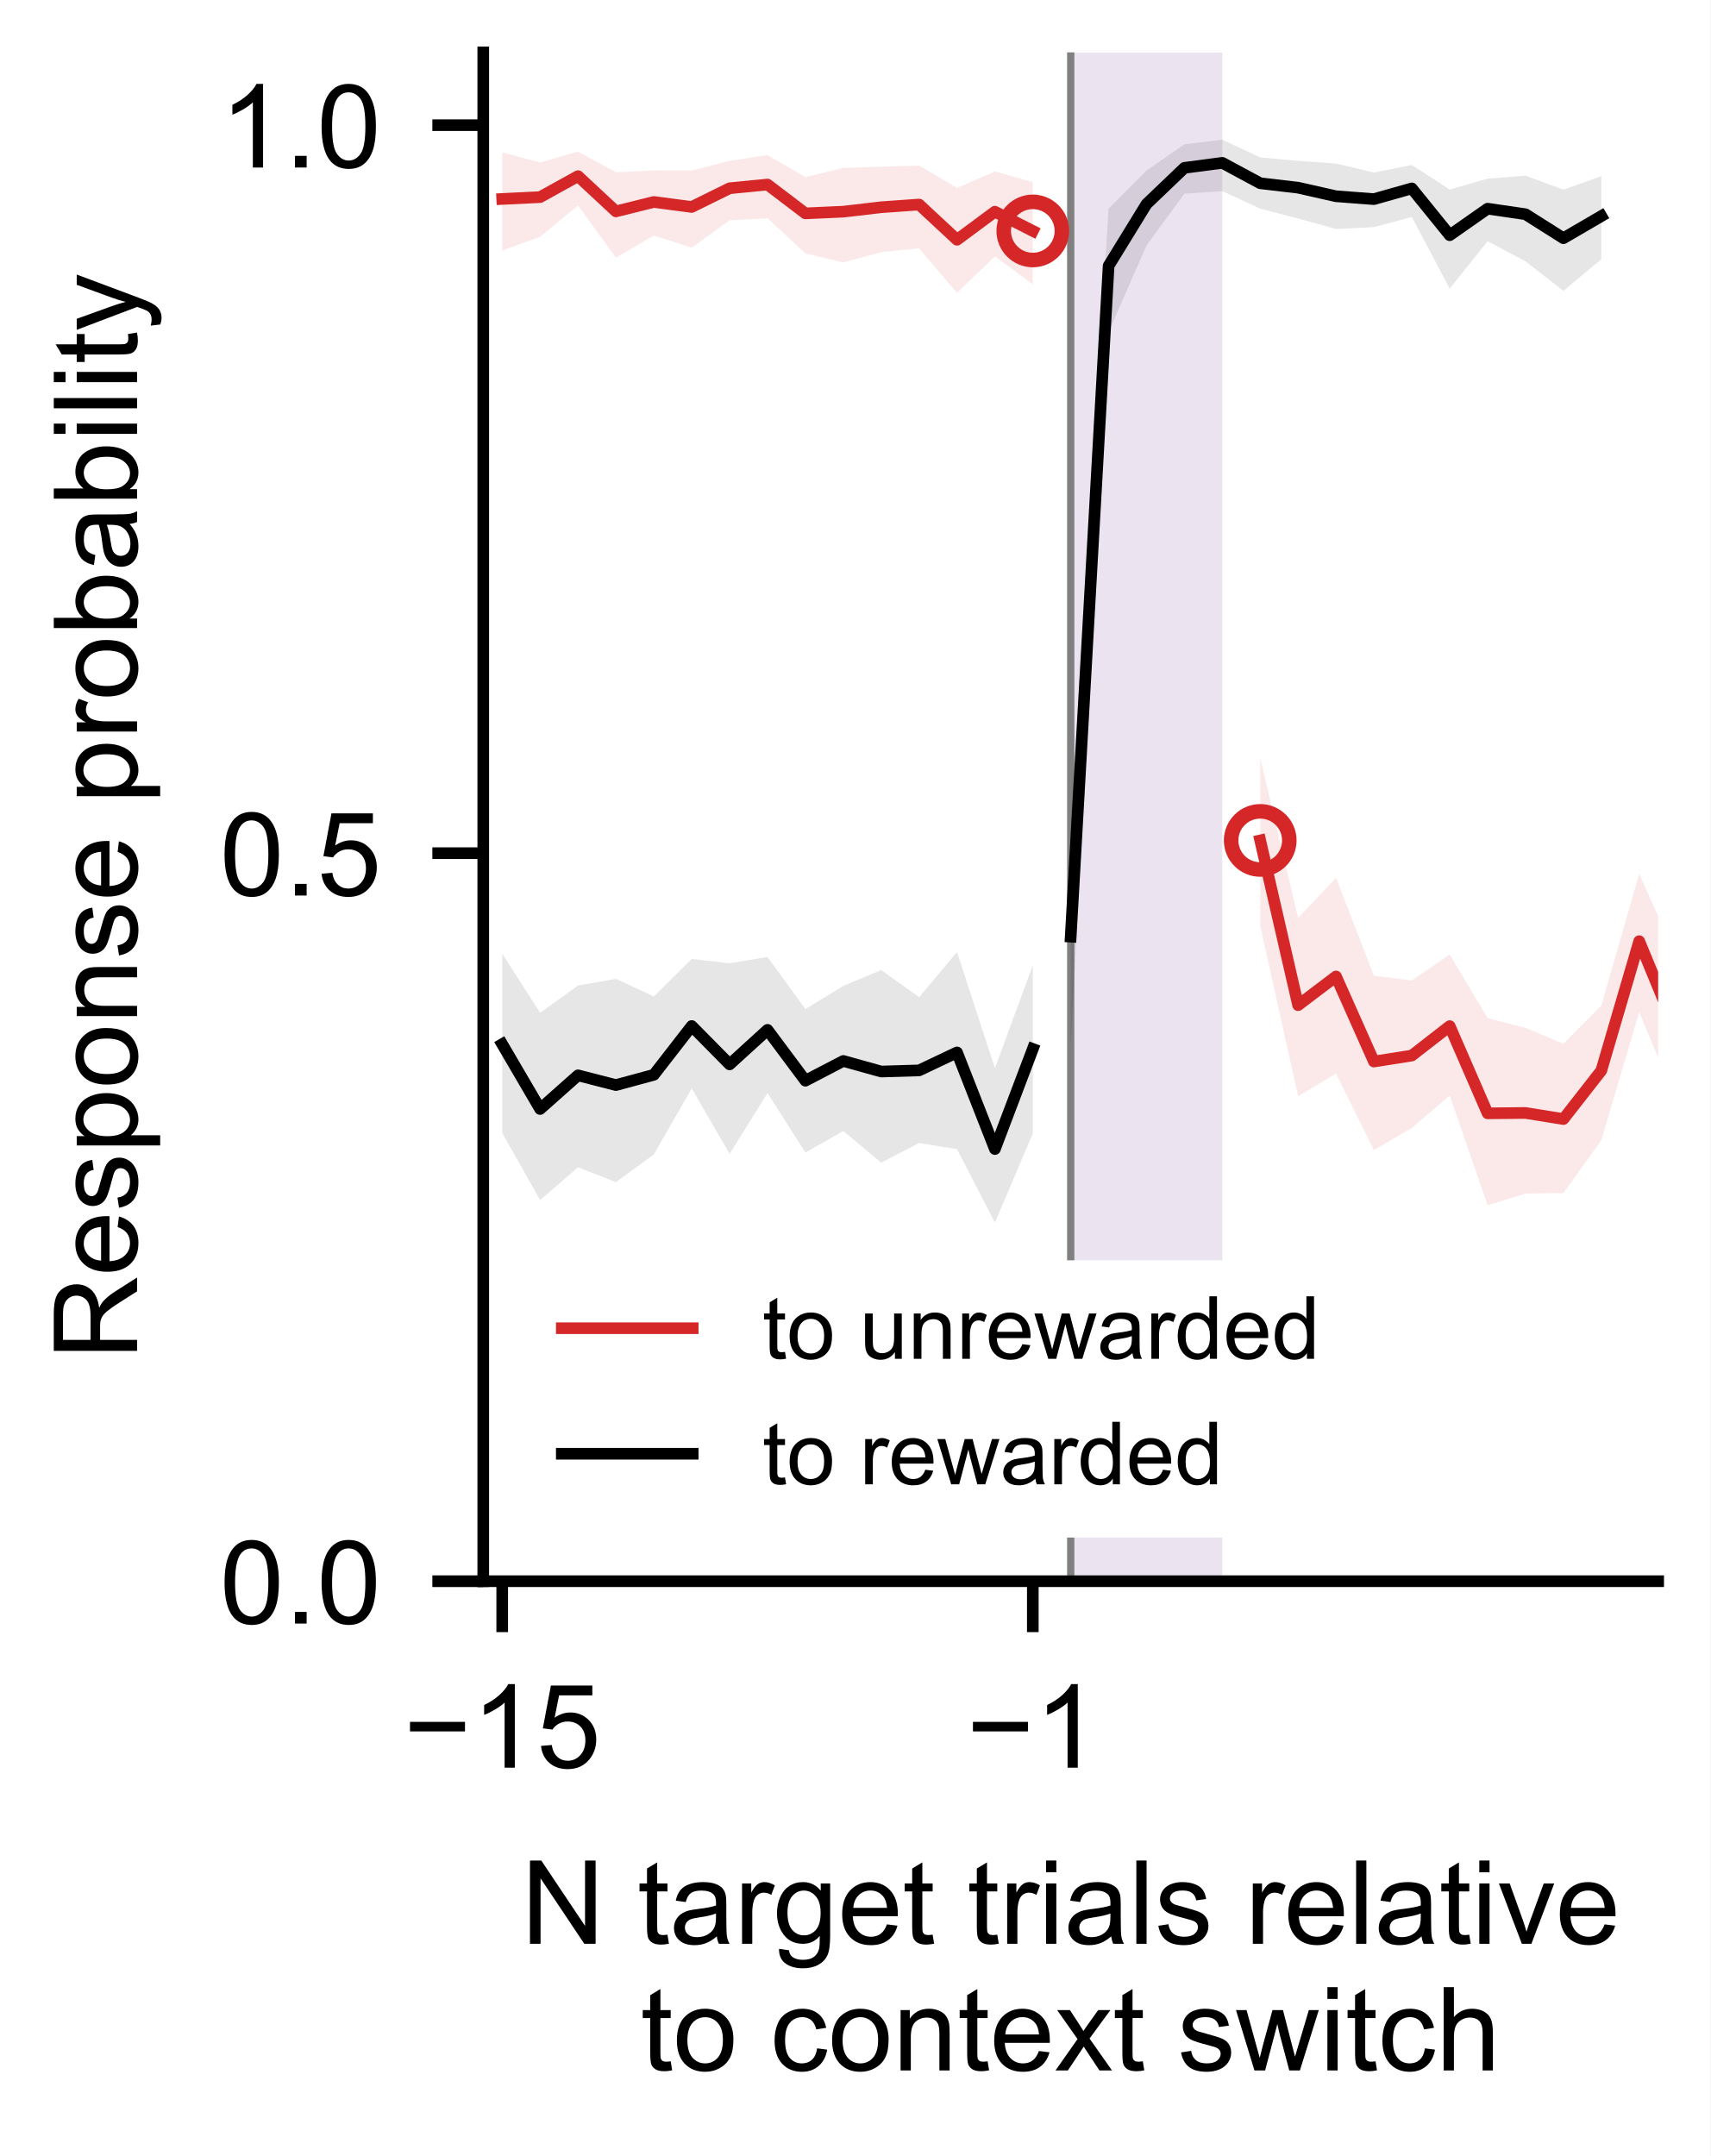
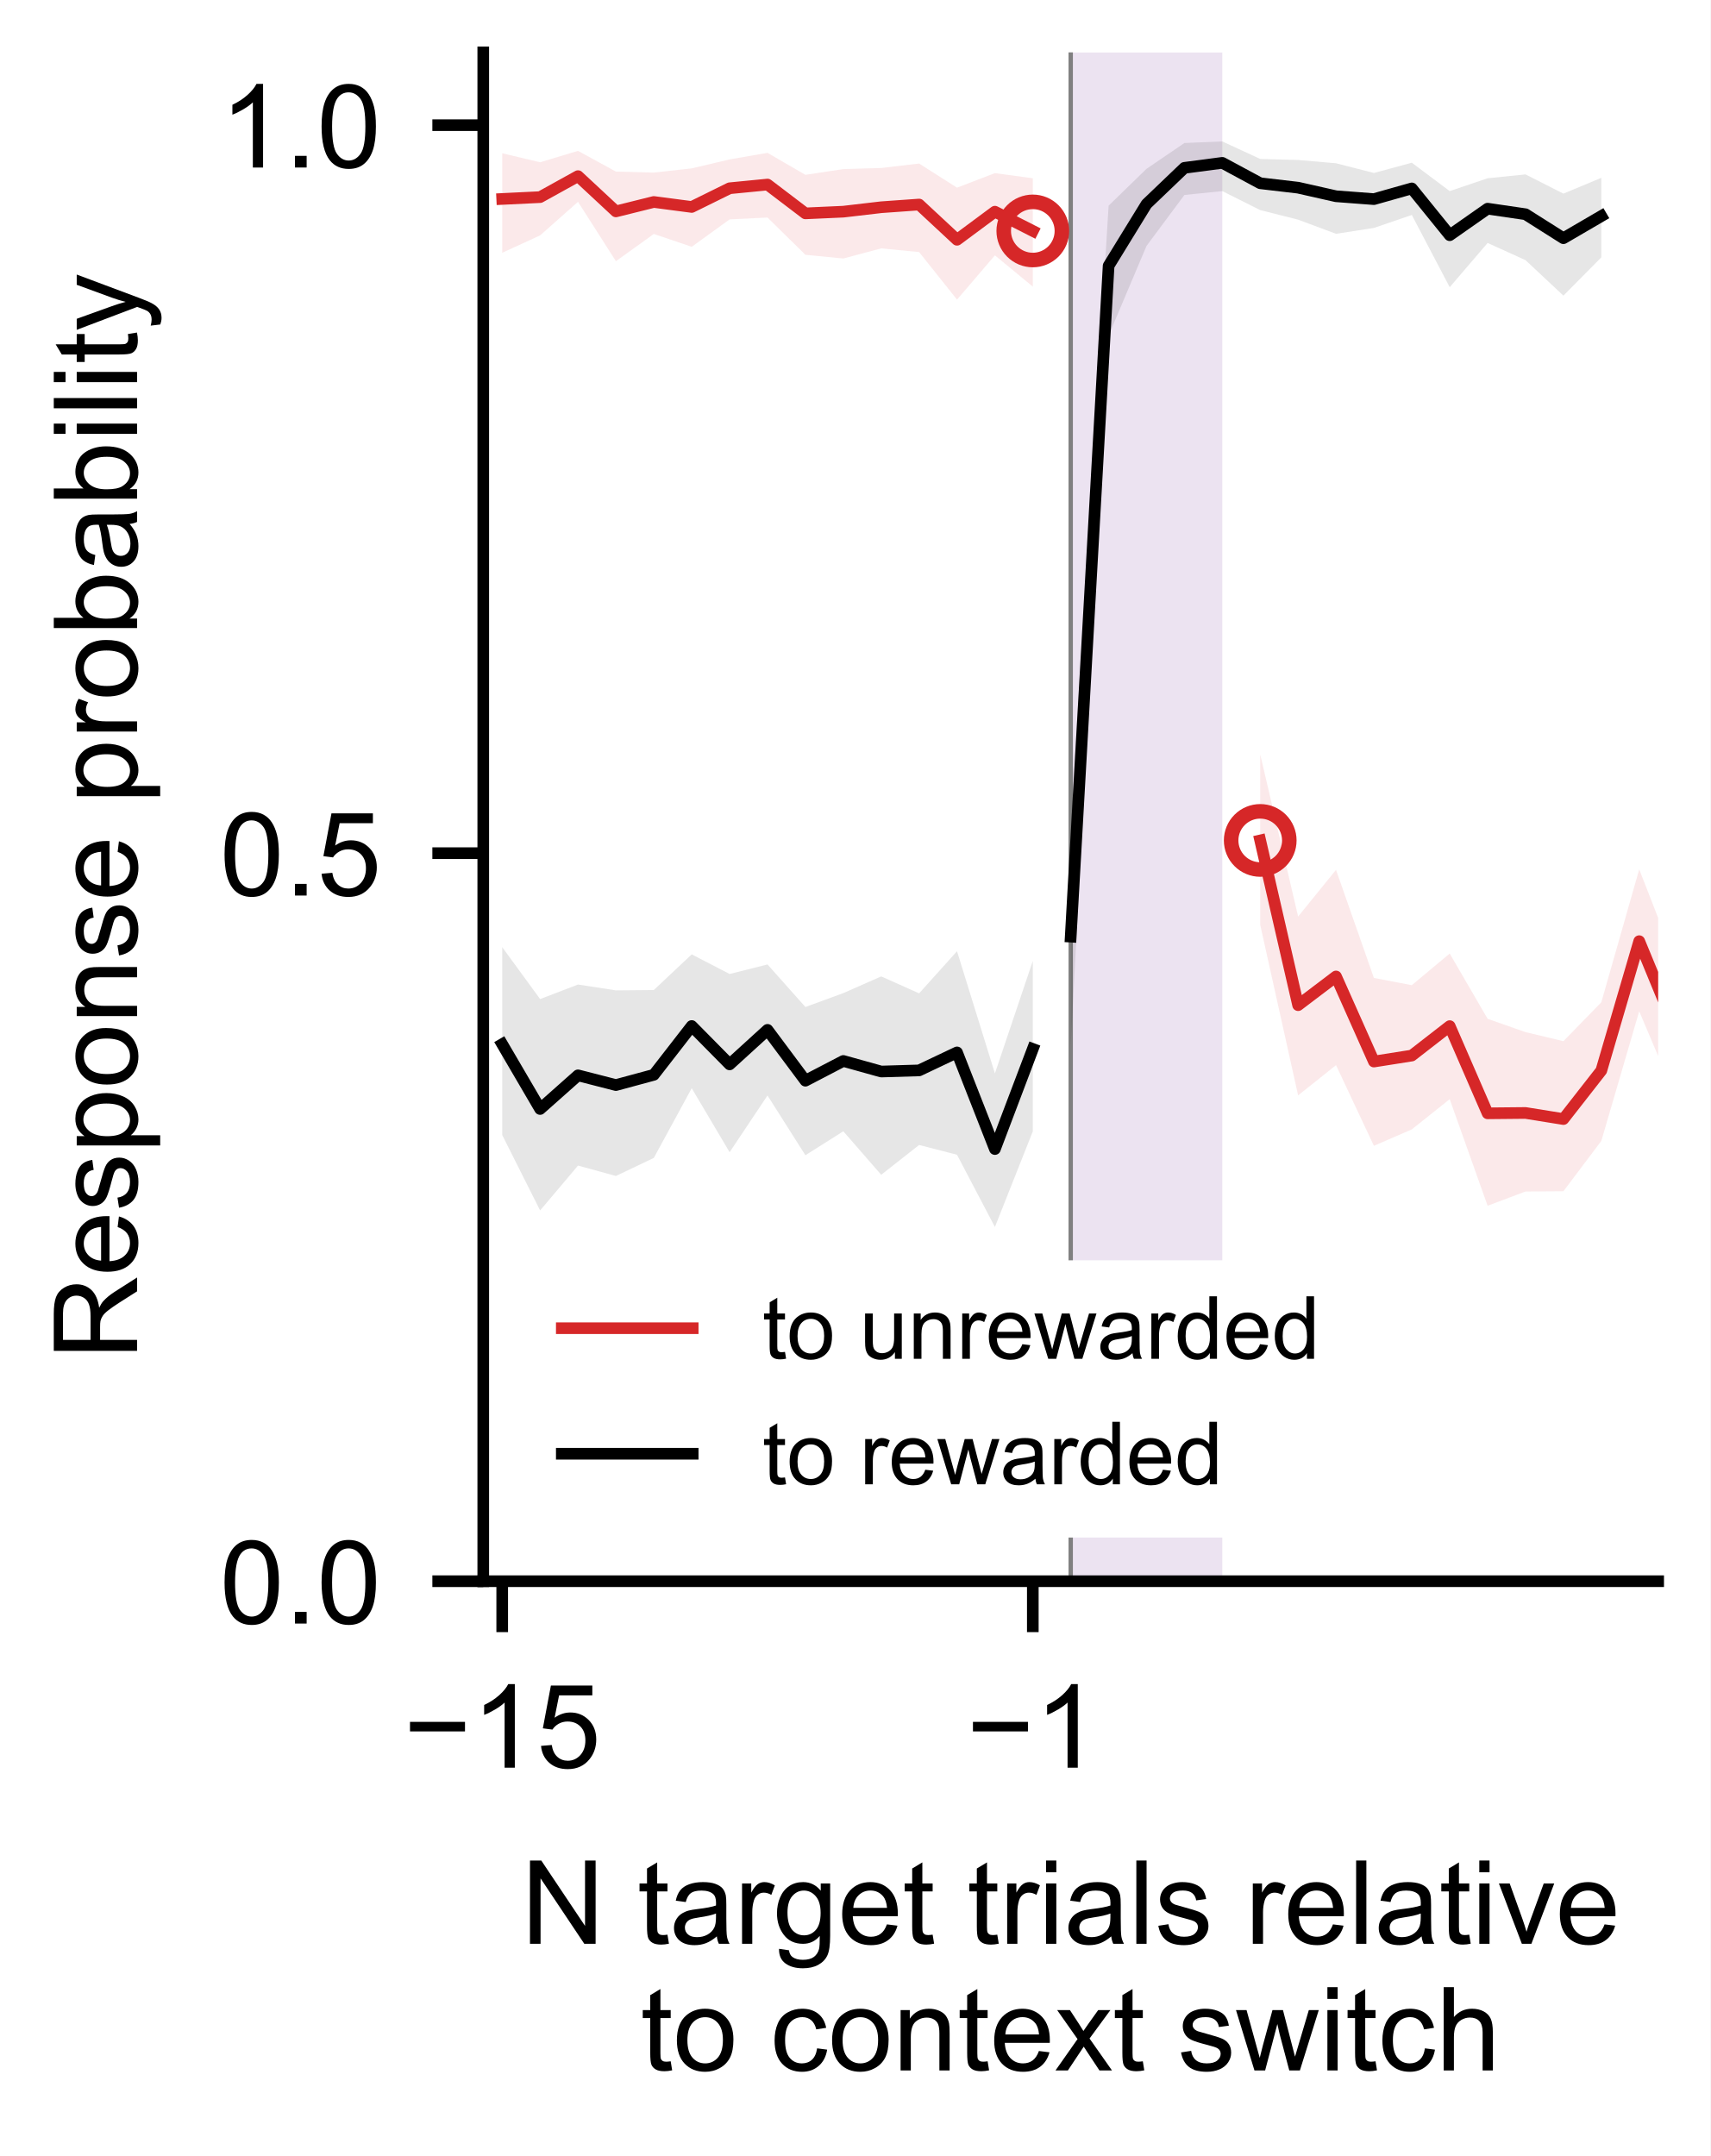
<svg xmlns="http://www.w3.org/2000/svg" xmlns:xlink="http://www.w3.org/1999/xlink" width="117.612pt" height="148.242pt" viewBox="0 0 117.612 148.242" version="1.1">
  <defs>
    <style type="text/css">*{stroke-linejoin: round; stroke-linecap: butt}</style>
  </defs>
  <g id="figure_1">
    <g id="patch_1">
      <path d="M 0 148.242  L 117.612 148.242  L 117.612 0  L 0 0  z " style="fill: #ffffff" />
    </g>
    <g id="axes_1">
      <g id="patch_2">
        <path d="M 33.228 108.72  L 114.012 108.72  L 114.012 3.6  L 33.228 3.6  z " style="fill: #ffffff" />
      </g>
      <g id="patch_3">
-         <path d="M 73.62 108.72  L 84.044 108.72  L 84.044 3.6  L 73.62 3.6  z " clip-path="url(#pcc427c72cb)" style="fill: #d0b9db; opacity: 0.4" />
+         <path d="M 73.62 108.72  L 84.044 108.72  L 84.044 3.6  L 73.62 3.6  z " clip-path="url(#p7c40ad32f9)" style="fill: #d0b9db; opacity: 0.4" />
      </g>
      <g id="matplotlib.axis_1">
        <g id="xtick_1">
          <g id="line2d_1">
            <defs>
-               <path id="m61662f9724" d="M 0 0  L 0 3.5  " style="stroke: #000000; stroke-width: 0.8" />
-             </defs>
-             <g>
-               <use xlink:href="#m61662f9724" x="34.531" y="108.72" style="stroke: #000000; stroke-width: 0.8" />
+               <path id="m225dd9e079" d="M 0 0  L 0 3.5  " style="stroke: #000000; stroke-width: 0.8" />
+             </defs>
+             <g>
+               <use xlink:href="#m225dd9e079" x="34.531" y="108.72" style="stroke: #000000; stroke-width: 0.8" />
            </g>
          </g>
          <g id="text_1">
            <g transform="translate(27.74594 121.5442) scale(0.08 -0.08)">
              <defs>
                <path id="ArialMT-ed" d="M 3381 1997  L 356 1997  L 356 2522  L 3381 2522  L 3381 1997  z " transform="scale(0.015625)" />
                <path id="ArialMT-14" d="M 2384 0  L 1822 0  L 1822 3584  Q 1619 3391 1289 3197  Q 959 3003 697 2906  L 697 3450  Q 1169 3672 1522 3987  Q 1875 4303 2022 4600  L 2384 4600  L 2384 0  z " transform="scale(0.015625)" />
                <path id="ArialMT-18" d="M 266 1200  L 856 1250  Q 922 819 1161 601  Q 1400 384 1738 384  Q 2144 384 2425 690  Q 2706 997 2706 1503  Q 2706 1984 2436 2262  Q 2166 2541 1728 2541  Q 1456 2541 1237 2417  Q 1019 2294 894 2097  L 366 2166  L 809 4519  L 3088 4519  L 3088 3981  L 1259 3981  L 1013 2750  Q 1425 3038 1878 3038  Q 2478 3038 2890 2622  Q 3303 2206 3303 1553  Q 3303 931 2941 478  Q 2500 -78 1738 -78  Q 1113 -78 717 272  Q 322 622 266 1200  z " transform="scale(0.015625)" />
              </defs>
              <use xlink:href="#ArialMT-ed" />
              <use xlink:href="#ArialMT-14" transform="translate(58.40625 0)" />
              <use xlink:href="#ArialMT-18" transform="translate(114.0156 0)" />
            </g>
          </g>
        </g>
        <g id="xtick_2">
          <g id="line2d_2">
            <g>
-               <use xlink:href="#m61662f9724" x="71.014" y="108.72" style="stroke: #000000; stroke-width: 0.8" />
+               <use xlink:href="#m225dd9e079" x="71.014" y="108.72" style="stroke: #000000; stroke-width: 0.8" />
            </g>
          </g>
          <g id="text_2">
            <g transform="translate(66.45341 121.5442) scale(0.08 -0.08)">
              <use xlink:href="#ArialMT-ed" />
              <use xlink:href="#ArialMT-14" transform="translate(58.40625 0)" />
            </g>
          </g>
        </g>
        <g id="text_3">
          <g transform="translate(35.83122 133.6516) scale(0.08 -0.08)">
            <defs>
              <path id="ArialMT-31" d="M 488 0  L 488 4581  L 1109 4581  L 3516 984  L 3516 4581  L 4097 4581  L 4097 0  L 3475 0  L 1069 3600  L 1069 0  L 488 0  z " transform="scale(0.015625)" />
              <path id="ArialMT-3" transform="scale(0.015625)" />
              <path id="ArialMT-57" d="M 1650 503  L 1731 6  Q 1494 -44 1306 -44  Q 1000 -44 831 53  Q 663 150 594 308  Q 525 466 525 972  L 525 2881  L 113 2881  L 113 3319  L 525 3319  L 525 4141  L 1084 4478  L 1084 3319  L 1650 3319  L 1650 2881  L 1084 2881  L 1084 941  Q 1084 700 1114 631  Q 1144 563 1211 522  Q 1278 481 1403 481  Q 1497 481 1650 503  z " transform="scale(0.015625)" />
              <path id="ArialMT-44" d="M 2588 409  Q 2275 144 1986 34  Q 1697 -75 1366 -75  Q 819 -75 525 192  Q 231 459 231 875  Q 231 1119 342 1320  Q 453 1522 633 1644  Q 813 1766 1038 1828  Q 1203 1872 1538 1913  Q 2219 1994 2541 2106  Q 2544 2222 2544 2253  Q 2544 2597 2384 2738  Q 2169 2928 1744 2928  Q 1347 2928 1158 2789  Q 969 2650 878 2297  L 328 2372  Q 403 2725 575 2942  Q 747 3159 1072 3276  Q 1397 3394 1825 3394  Q 2250 3394 2515 3294  Q 2781 3194 2906 3042  Q 3031 2891 3081 2659  Q 3109 2516 3109 2141  L 3109 1391  Q 3109 606 3145 398  Q 3181 191 3288 0  L 2700 0  Q 2613 175 2588 409  z M 2541 1666  Q 2234 1541 1622 1453  Q 1275 1403 1131 1340  Q 988 1278 909 1158  Q 831 1038 831 891  Q 831 666 1001 516  Q 1172 366 1500 366  Q 1825 366 2078 508  Q 2331 650 2450 897  Q 2541 1088 2541 1459  L 2541 1666  z " transform="scale(0.015625)" />
              <path id="ArialMT-55" d="M 416 0  L 416 3319  L 922 3319  L 922 2816  Q 1116 3169 1280 3281  Q 1444 3394 1641 3394  Q 1925 3394 2219 3213  L 2025 2691  Q 1819 2813 1613 2813  Q 1428 2813 1281 2702  Q 1134 2591 1072 2394  Q 978 2094 978 1738  L 978 0  L 416 0  z " transform="scale(0.015625)" />
              <path id="ArialMT-4a" d="M 319 -275  L 866 -356  Q 900 -609 1056 -725  Q 1266 -881 1628 -881  Q 2019 -881 2231 -725  Q 2444 -569 2519 -288  Q 2563 -116 2559 434  Q 2191 0 1641 0  Q 956 0 581 494  Q 206 988 206 1678  Q 206 2153 378 2554  Q 550 2956 876 3175  Q 1203 3394 1644 3394  Q 2231 3394 2613 2919  L 2613 3319  L 3131 3319  L 3131 450  Q 3131 -325 2973 -648  Q 2816 -972 2473 -1159  Q 2131 -1347 1631 -1347  Q 1038 -1347 672 -1080  Q 306 -813 319 -275  z M 784 1719  Q 784 1066 1043 766  Q 1303 466 1694 466  Q 2081 466 2343 764  Q 2606 1063 2606 1700  Q 2606 2309 2336 2618  Q 2066 2928 1684 2928  Q 1309 2928 1046 2623  Q 784 2319 784 1719  z " transform="scale(0.015625)" />
              <path id="ArialMT-48" d="M 2694 1069  L 3275 997  Q 3138 488 2766 206  Q 2394 -75 1816 -75  Q 1088 -75 661 373  Q 234 822 234 1631  Q 234 2469 665 2931  Q 1097 3394 1784 3394  Q 2450 3394 2872 2941  Q 3294 2488 3294 1666  Q 3294 1616 3291 1516  L 816 1516  Q 847 969 1125 678  Q 1403 388 1819 388  Q 2128 388 2347 550  Q 2566 713 2694 1069  z M 847 1978  L 2700 1978  Q 2663 2397 2488 2606  Q 2219 2931 1791 2931  Q 1403 2931 1139 2672  Q 875 2413 847 1978  z " transform="scale(0.015625)" />
              <path id="ArialMT-4c" d="M 425 3934  L 425 4581  L 988 4581  L 988 3934  L 425 3934  z M 425 0  L 425 3319  L 988 3319  L 988 0  L 425 0  z " transform="scale(0.015625)" />
              <path id="ArialMT-4f" d="M 409 0  L 409 4581  L 972 4581  L 972 0  L 409 0  z " transform="scale(0.015625)" />
              <path id="ArialMT-56" d="M 197 991  L 753 1078  Q 800 744 1014 566  Q 1228 388 1613 388  Q 2000 388 2187 545  Q 2375 703 2375 916  Q 2375 1106 2209 1216  Q 2094 1291 1634 1406  Q 1016 1563 777 1677  Q 538 1791 414 1992  Q 291 2194 291 2438  Q 291 2659 392 2848  Q 494 3038 669 3163  Q 800 3259 1026 3326  Q 1253 3394 1513 3394  Q 1903 3394 2198 3281  Q 2494 3169 2634 2976  Q 2775 2784 2828 2463  L 2278 2388  Q 2241 2644 2061 2787  Q 1881 2931 1553 2931  Q 1166 2931 1000 2803  Q 834 2675 834 2503  Q 834 2394 903 2306  Q 972 2216 1119 2156  Q 1203 2125 1616 2013  Q 2213 1853 2448 1751  Q 2684 1650 2818 1456  Q 2953 1263 2953 975  Q 2953 694 2789 445  Q 2625 197 2315 61  Q 2006 -75 1616 -75  Q 969 -75 630 194  Q 291 463 197 991  z " transform="scale(0.015625)" />
              <path id="ArialMT-59" d="M 1344 0  L 81 3319  L 675 3319  L 1388 1331  Q 1503 1009 1600 663  Q 1675 925 1809 1294  L 2547 3319  L 3125 3319  L 1869 0  L 1344 0  z " transform="scale(0.015625)" />
            </defs>
            <use xlink:href="#ArialMT-31" />
            <use xlink:href="#ArialMT-3" transform="translate(72.21875 0)" />
            <use xlink:href="#ArialMT-57" transform="translate(100 0)" />
            <use xlink:href="#ArialMT-44" transform="translate(127.7812 0)" />
            <use xlink:href="#ArialMT-55" transform="translate(183.3906 0)" />
            <use xlink:href="#ArialMT-4a" transform="translate(216.6875 0)" />
            <use xlink:href="#ArialMT-48" transform="translate(272.2969 0)" />
            <use xlink:href="#ArialMT-57" transform="translate(327.9062 0)" />
            <use xlink:href="#ArialMT-3" transform="translate(355.6875 0)" />
            <use xlink:href="#ArialMT-57" transform="translate(383.4688 0)" />
            <use xlink:href="#ArialMT-55" transform="translate(411.25 0)" />
            <use xlink:href="#ArialMT-4c" transform="translate(444.5469 0)" />
            <use xlink:href="#ArialMT-44" transform="translate(466.7656 0)" />
            <use xlink:href="#ArialMT-4f" transform="translate(522.375 0)" />
            <use xlink:href="#ArialMT-56" transform="translate(544.5938 0)" />
            <use xlink:href="#ArialMT-3" transform="translate(594.5938 0)" />
            <use xlink:href="#ArialMT-55" transform="translate(622.375 0)" />
            <use xlink:href="#ArialMT-48" transform="translate(655.6719 0)" />
            <use xlink:href="#ArialMT-4f" transform="translate(711.2812 0)" />
            <use xlink:href="#ArialMT-44" transform="translate(733.5 0)" />
            <use xlink:href="#ArialMT-57" transform="translate(789.1094 0)" />
            <use xlink:href="#ArialMT-4c" transform="translate(816.8906 0)" />
            <use xlink:href="#ArialMT-59" transform="translate(839.1094 0)" />
            <use xlink:href="#ArialMT-48" transform="translate(889.1094 0)" />
          </g>
          <g transform="translate(44.05309 142.3588) scale(0.08 -0.08)">
            <defs>
              <path id="ArialMT-52" d="M 213 1659  Q 213 2581 725 3025  Q 1153 3394 1769 3394  Q 2453 3394 2887 2945  Q 3322 2497 3322 1706  Q 3322 1066 3130 698  Q 2938 331 2570 128  Q 2203 -75 1769 -75  Q 1072 -75 642 372  Q 213 819 213 1659  z M 791 1659  Q 791 1022 1069 705  Q 1347 388 1769 388  Q 2188 388 2466 706  Q 2744 1025 2744 1678  Q 2744 2294 2464 2611  Q 2184 2928 1769 2928  Q 1347 2928 1069 2612  Q 791 2297 791 1659  z " transform="scale(0.015625)" />
              <path id="ArialMT-46" d="M 2588 1216  L 3141 1144  Q 3050 572 2676 248  Q 2303 -75 1759 -75  Q 1078 -75 664 370  Q 250 816 250 1647  Q 250 2184 428 2587  Q 606 2991 970 3192  Q 1334 3394 1763 3394  Q 2303 3394 2647 3120  Q 2991 2847 3088 2344  L 2541 2259  Q 2463 2594 2264 2762  Q 2066 2931 1784 2931  Q 1359 2931 1093 2626  Q 828 2322 828 1663  Q 828 994 1084 691  Q 1341 388 1753 388  Q 2084 388 2306 591  Q 2528 794 2588 1216  z " transform="scale(0.015625)" />
              <path id="ArialMT-51" d="M 422 0  L 422 3319  L 928 3319  L 928 2847  Q 1294 3394 1984 3394  Q 2284 3394 2536 3286  Q 2788 3178 2913 3003  Q 3038 2828 3088 2588  Q 3119 2431 3119 2041  L 3119 0  L 2556 0  L 2556 2019  Q 2556 2363 2490 2533  Q 2425 2703 2258 2804  Q 2091 2906 1866 2906  Q 1506 2906 1245 2678  Q 984 2450 984 1813  L 984 0  L 422 0  z " transform="scale(0.015625)" />
              <path id="ArialMT-5b" d="M 47 0  L 1259 1725  L 138 3319  L 841 3319  L 1350 2541  Q 1494 2319 1581 2169  Q 1719 2375 1834 2534  L 2394 3319  L 3066 3319  L 1919 1756  L 3153 0  L 2463 0  L 1781 1031  L 1600 1309  L 728 0  L 47 0  z " transform="scale(0.015625)" />
              <path id="ArialMT-5a" d="M 1034 0  L 19 3319  L 600 3319  L 1128 1403  L 1325 691  Q 1338 744 1497 1375  L 2025 3319  L 2603 3319  L 3100 1394  L 3266 759  L 3456 1400  L 4025 3319  L 4572 3319  L 3534 0  L 2950 0  L 2422 1988  L 2294 2553  L 1622 0  L 1034 0  z " transform="scale(0.015625)" />
              <path id="ArialMT-4b" d="M 422 0  L 422 4581  L 984 4581  L 984 2938  Q 1378 3394 1978 3394  Q 2347 3394 2619 3248  Q 2891 3103 3008 2847  Q 3125 2591 3125 2103  L 3125 0  L 2563 0  L 2563 2103  Q 2563 2525 2380 2717  Q 2197 2909 1863 2909  Q 1613 2909 1392 2779  Q 1172 2650 1078 2428  Q 984 2206 984 1816  L 984 0  L 422 0  z " transform="scale(0.015625)" />
            </defs>
            <use xlink:href="#ArialMT-57" />
            <use xlink:href="#ArialMT-52" transform="translate(27.78125 0)" />
            <use xlink:href="#ArialMT-3" transform="translate(83.39062 0)" />
            <use xlink:href="#ArialMT-46" transform="translate(111.1719 0)" />
            <use xlink:href="#ArialMT-52" transform="translate(161.1719 0)" />
            <use xlink:href="#ArialMT-51" transform="translate(216.7812 0)" />
            <use xlink:href="#ArialMT-57" transform="translate(272.3906 0)" />
            <use xlink:href="#ArialMT-48" transform="translate(300.1719 0)" />
            <use xlink:href="#ArialMT-5b" transform="translate(355.7812 0)" />
            <use xlink:href="#ArialMT-57" transform="translate(405.7812 0)" />
            <use xlink:href="#ArialMT-3" transform="translate(433.5625 0)" />
            <use xlink:href="#ArialMT-56" transform="translate(461.3438 0)" />
            <use xlink:href="#ArialMT-5a" transform="translate(511.3438 0)" />
            <use xlink:href="#ArialMT-4c" transform="translate(583.5625 0)" />
            <use xlink:href="#ArialMT-57" transform="translate(605.7812 0)" />
            <use xlink:href="#ArialMT-46" transform="translate(633.5625 0)" />
            <use xlink:href="#ArialMT-4b" transform="translate(683.5625 0)" />
          </g>
        </g>
      </g>
      <g id="matplotlib.axis_2">
        <g id="ytick_1">
          <g id="line2d_3">
            <defs>
-               <path id="mbf1b1d94f0" d="M 0 0  L -3.5 0  " style="stroke: #000000; stroke-width: 0.8" />
-             </defs>
-             <g>
-               <use xlink:href="#mbf1b1d94f0" x="33.228" y="108.72" style="stroke: #000000; stroke-width: 0.8" />
+               <path id="m74dbe455a0" d="M 0 0  L -3.5 0  " style="stroke: #000000; stroke-width: 0.8" />
+             </defs>
+             <g>
+               <use xlink:href="#m74dbe455a0" x="33.228" y="108.72" style="stroke: #000000; stroke-width: 0.8" />
            </g>
          </g>
          <g id="text_4">
            <g transform="translate(15.10797 111.6321) scale(0.08 -0.08)">
              <defs>
                <path id="ArialMT-13" d="M 266 2259  Q 266 3072 433 3567  Q 600 4063 929 4331  Q 1259 4600 1759 4600  Q 2128 4600 2406 4451  Q 2684 4303 2865 4023  Q 3047 3744 3150 3342  Q 3253 2941 3253 2259  Q 3253 1453 3087 958  Q 2922 463 2592 192  Q 2263 -78 1759 -78  Q 1097 -78 719 397  Q 266 969 266 2259  z M 844 2259  Q 844 1131 1108 757  Q 1372 384 1759 384  Q 2147 384 2411 759  Q 2675 1134 2675 2259  Q 2675 3391 2411 3762  Q 2147 4134 1753 4134  Q 1366 4134 1134 3806  Q 844 3388 844 2259  z " transform="scale(0.015625)" />
                <path id="ArialMT-11" d="M 581 0  L 581 641  L 1222 641  L 1222 0  L 581 0  z " transform="scale(0.015625)" />
              </defs>
              <use xlink:href="#ArialMT-13" />
              <use xlink:href="#ArialMT-11" transform="translate(55.60938 0)" />
              <use xlink:href="#ArialMT-13" transform="translate(83.39062 0)" />
            </g>
          </g>
        </g>
        <g id="ytick_2">
          <g id="line2d_4">
            <g>
-               <use xlink:href="#mbf1b1d94f0" x="33.228" y="58.663" style="stroke: #000000; stroke-width: 0.8" />
+               <use xlink:href="#m74dbe455a0" x="33.228" y="58.663" style="stroke: #000000; stroke-width: 0.8" />
            </g>
          </g>
          <g id="text_5">
            <g transform="translate(15.10797 61.57497) scale(0.08 -0.08)">
              <use xlink:href="#ArialMT-13" />
              <use xlink:href="#ArialMT-11" transform="translate(55.60938 0)" />
              <use xlink:href="#ArialMT-18" transform="translate(83.39062 0)" />
            </g>
          </g>
        </g>
        <g id="ytick_3">
          <g id="line2d_5">
            <g>
-               <use xlink:href="#mbf1b1d94f0" x="33.228" y="8.606" style="stroke: #000000; stroke-width: 0.8" />
+               <use xlink:href="#m74dbe455a0" x="33.228" y="8.606" style="stroke: #000000; stroke-width: 0.8" />
            </g>
          </g>
          <g id="text_6">
            <g transform="translate(15.10797 11.51782) scale(0.08 -0.08)">
              <use xlink:href="#ArialMT-14" />
              <use xlink:href="#ArialMT-11" transform="translate(55.60938 0)" />
              <use xlink:href="#ArialMT-13" transform="translate(83.39062 0)" />
            </g>
          </g>
        </g>
        <g id="text_7">
          <g transform="translate(9.424219 93.51313) rotate(-90) scale(0.08 -0.08)">
            <defs>
              <path id="ArialMT-35" d="M 503 0  L 503 4581  L 2534 4581  Q 3147 4581 3465 4457  Q 3784 4334 3975 4021  Q 4166 3709 4166 3331  Q 4166 2844 3850 2509  Q 3534 2175 2875 2084  Q 3116 1969 3241 1856  Q 3506 1613 3744 1247  L 4541 0  L 3778 0  L 3172 953  Q 2906 1366 2734 1584  Q 2563 1803 2427 1890  Q 2291 1978 2150 2013  Q 2047 2034 1813 2034  L 1109 2034  L 1109 0  L 503 0  z M 1109 2559  L 2413 2559  Q 2828 2559 3062 2645  Q 3297 2731 3419 2920  Q 3541 3109 3541 3331  Q 3541 3656 3305 3865  Q 3069 4075 2559 4075  L 1109 4075  L 1109 2559  z " transform="scale(0.015625)" />
              <path id="ArialMT-53" d="M 422 -1272  L 422 3319  L 934 3319  L 934 2888  Q 1116 3141 1344 3267  Q 1572 3394 1897 3394  Q 2322 3394 2647 3175  Q 2972 2956 3137 2557  Q 3303 2159 3303 1684  Q 3303 1175 3120 767  Q 2938 359 2589 142  Q 2241 -75 1856 -75  Q 1575 -75 1351 44  Q 1128 163 984 344  L 984 -1272  L 422 -1272  z M 931 1641  Q 931 1000 1190 694  Q 1450 388 1819 388  Q 2194 388 2461 705  Q 2728 1022 2728 1688  Q 2728 2322 2467 2637  Q 2206 2953 1844 2953  Q 1484 2953 1207 2617  Q 931 2281 931 1641  z " transform="scale(0.015625)" />
              <path id="ArialMT-45" d="M 941 0  L 419 0  L 419 4581  L 981 4581  L 981 2947  Q 1338 3394 1891 3394  Q 2197 3394 2470 3270  Q 2744 3147 2920 2923  Q 3097 2700 3197 2384  Q 3297 2069 3297 1709  Q 3297 856 2875 390  Q 2453 -75 1863 -75  Q 1275 -75 941 416  L 941 0  z M 934 1684  Q 934 1088 1097 822  Q 1363 388 1816 388  Q 2184 388 2453 708  Q 2722 1028 2722 1663  Q 2722 2313 2464 2622  Q 2206 2931 1841 2931  Q 1472 2931 1203 2611  Q 934 2291 934 1684  z " transform="scale(0.015625)" />
              <path id="ArialMT-5c" d="M 397 -1278  L 334 -750  Q 519 -800 656 -800  Q 844 -800 956 -737  Q 1069 -675 1141 -563  Q 1194 -478 1313 -144  Q 1328 -97 1363 -6  L 103 3319  L 709 3319  L 1400 1397  Q 1534 1031 1641 628  Q 1738 1016 1872 1384  L 2581 3319  L 3144 3319  L 1881 -56  Q 1678 -603 1566 -809  Q 1416 -1088 1222 -1217  Q 1028 -1347 759 -1347  Q 597 -1347 397 -1278  z " transform="scale(0.015625)" />
            </defs>
            <use xlink:href="#ArialMT-35" />
            <use xlink:href="#ArialMT-48" transform="translate(72.21875 0)" />
            <use xlink:href="#ArialMT-56" transform="translate(127.8281 0)" />
            <use xlink:href="#ArialMT-53" transform="translate(177.8281 0)" />
            <use xlink:href="#ArialMT-52" transform="translate(233.4375 0)" />
            <use xlink:href="#ArialMT-51" transform="translate(289.0469 0)" />
            <use xlink:href="#ArialMT-56" transform="translate(344.6562 0)" />
            <use xlink:href="#ArialMT-48" transform="translate(394.6562 0)" />
            <use xlink:href="#ArialMT-3" transform="translate(450.2656 0)" />
            <use xlink:href="#ArialMT-53" transform="translate(478.0469 0)" />
            <use xlink:href="#ArialMT-55" transform="translate(533.6562 0)" />
            <use xlink:href="#ArialMT-52" transform="translate(566.9531 0)" />
            <use xlink:href="#ArialMT-45" transform="translate(622.5625 0)" />
            <use xlink:href="#ArialMT-44" transform="translate(678.1719 0)" />
            <use xlink:href="#ArialMT-45" transform="translate(733.7812 0)" />
            <use xlink:href="#ArialMT-4c" transform="translate(789.3906 0)" />
            <use xlink:href="#ArialMT-4f" transform="translate(811.6094 0)" />
            <use xlink:href="#ArialMT-4c" transform="translate(833.8281 0)" />
            <use xlink:href="#ArialMT-57" transform="translate(856.0469 0)" />
            <use xlink:href="#ArialMT-5c" transform="translate(883.8281 0)" />
          </g>
        </g>
      </g>
      <g id="line2d_6">
-         <path d="M 73.62 108.72  L 73.62 3.6  " clip-path="url(#pcc427c72cb)" style="fill: none; stroke: #808080; stroke-width: 0.5; stroke-linecap: square" />
+         <path d="M 73.62 108.72  L 73.62 3.6  " clip-path="url(#p7c40ad32f9)" style="fill: none; stroke: #808080; stroke-width: 0.3; stroke-linecap: square" />
      </g>
      <g id="patch_4">
        <path d="M 33.228 108.72  L 33.228 3.6  " style="fill: none; stroke: #000000; stroke-width: 0.8; stroke-linejoin: miter; stroke-linecap: square" />
      </g>
      <g id="patch_5">
        <path d="M 33.228 108.72  L 114.012 108.72  " style="fill: none; stroke: #000000; stroke-width: 0.8; stroke-linejoin: miter; stroke-linecap: square" />
      </g>
      <g id="legend_1">
        <g id="patch_6">
          <path d="M 37.428 105.72  L 91.983 105.72  Q 93.183 105.72 93.183 104.52  L 93.183 87.858  Q 93.183 86.658 91.983 86.658  L 37.428 86.658  Q 36.228 86.658 36.228 87.858  L 36.228 104.52  Q 36.228 105.72 37.428 105.72  z " style="fill: #ffffff" />
        </g>
        <g id="line2d_7">
          <path d="M 38.628 91.326  L 43.128 91.326  L 47.628 91.326  " style="fill: none; stroke: #d62728; stroke-width: 0.8; stroke-linecap: square" />
        </g>
        <g id="text_8">
          <g transform="translate(52.42797 93.42645) scale(0.06 -0.06)">
            <defs>
              <path id="ArialMT-58" d="M 2597 0  L 2597 488  Q 2209 -75 1544 -75  Q 1250 -75 995 37  Q 741 150 617 320  Q 494 491 444 738  Q 409 903 409 1263  L 409 3319  L 972 3319  L 972 1478  Q 972 1038 1006 884  Q 1059 663 1231 536  Q 1403 409 1656 409  Q 1909 409 2131 539  Q 2353 669 2445 892  Q 2538 1116 2538 1541  L 2538 3319  L 3100 3319  L 3100 0  L 2597 0  z " transform="scale(0.015625)" />
              <path id="ArialMT-47" d="M 2575 0  L 2575 419  Q 2259 -75 1647 -75  Q 1250 -75 917 144  Q 584 363 401 755  Q 219 1147 219 1656  Q 219 2153 384 2558  Q 550 2963 881 3178  Q 1213 3394 1622 3394  Q 1922 3394 2156 3267  Q 2391 3141 2538 2938  L 2538 4581  L 3097 4581  L 3097 0  L 2575 0  z M 797 1656  Q 797 1019 1065 703  Q 1334 388 1700 388  Q 2069 388 2326 689  Q 2584 991 2584 1609  Q 2584 2291 2321 2609  Q 2059 2928 1675 2928  Q 1300 2928 1048 2622  Q 797 2316 797 1656  z " transform="scale(0.015625)" />
            </defs>
            <use xlink:href="#ArialMT-57" />
            <use xlink:href="#ArialMT-52" transform="translate(27.78125 0)" />
            <use xlink:href="#ArialMT-3" transform="translate(83.39062 0)" />
            <use xlink:href="#ArialMT-58" transform="translate(111.1719 0)" />
            <use xlink:href="#ArialMT-51" transform="translate(166.7812 0)" />
            <use xlink:href="#ArialMT-55" transform="translate(222.3906 0)" />
            <use xlink:href="#ArialMT-48" transform="translate(255.6875 0)" />
            <use xlink:href="#ArialMT-5a" transform="translate(311.2969 0)" />
            <use xlink:href="#ArialMT-44" transform="translate(383.5156 0)" />
            <use xlink:href="#ArialMT-55" transform="translate(439.125 0)" />
            <use xlink:href="#ArialMT-47" transform="translate(472.4219 0)" />
            <use xlink:href="#ArialMT-48" transform="translate(528.0312 0)" />
            <use xlink:href="#ArialMT-47" transform="translate(583.6406 0)" />
          </g>
        </g>
        <g id="line2d_8">
          <path d="M 38.628 99.957  L 43.128 99.957  L 47.628 99.957  " style="fill: none; stroke: #000000; stroke-width: 0.8; stroke-linecap: square" />
        </g>
        <g id="text_9">
          <g transform="translate(52.42797 102.0573) scale(0.06 -0.06)">
            <use xlink:href="#ArialMT-57" />
            <use xlink:href="#ArialMT-52" transform="translate(27.78125 0)" />
            <use xlink:href="#ArialMT-3" transform="translate(83.39062 0)" />
            <use xlink:href="#ArialMT-55" transform="translate(111.1719 0)" />
            <use xlink:href="#ArialMT-48" transform="translate(144.4688 0)" />
            <use xlink:href="#ArialMT-5a" transform="translate(200.0781 0)" />
            <use xlink:href="#ArialMT-44" transform="translate(272.2969 0)" />
            <use xlink:href="#ArialMT-55" transform="translate(327.9062 0)" />
            <use xlink:href="#ArialMT-47" transform="translate(361.2031 0)" />
            <use xlink:href="#ArialMT-48" transform="translate(416.8125 0)" />
            <use xlink:href="#ArialMT-47" transform="translate(472.4219 0)" />
          </g>
        </g>
      </g>
      <g id="FillBetweenPolyCollection_1">
-         <path d="M 34.531 17.223  L 34.531 10.47  L 37.137 11.177  L 39.743 10.421  L 42.349 11.845  L 44.955 11.717  L 47.561 11.727  L 50.167 11.059  L 52.772 10.666  L 55.378 12.178  L 57.984 11.548  L 60.59 11.461  L 63.196 11.383  L 65.802 12.922  L 68.408 11.786  L 71.014 12.522  L 71.014 19.559  L 71.014 19.559  L 68.408 17.622  L 65.802 20.139  L 63.196 17.077  L 60.59 17.333  L 57.984 18.049  L 55.378 17.42  L 52.772 15.005  L 50.167 15.143  L 47.561 17.029  L 44.955 16.194  L 42.349 17.715  L 39.743 14.122  L 37.137 16.282  L 34.531 17.223  z " clip-path="url(#pcc427c72cb)" style="fill: #d62728; fill-opacity: 0.1" />
+         <path d="M 34.531 17.381  L 34.531 10.539  L 37.137 11.158  L 39.743 10.372  L 42.349 11.798  L 44.955 11.867  L 47.561 11.578  L 50.167 10.961  L 52.772 10.509  L 55.378 12.021  L 57.984 11.627  L 60.59 11.55  L 63.196 11.245  L 65.802 12.904  L 68.408 11.904  L 71.014 12.257  L 71.014 19.707  L 71.014 19.707  L 68.408 17.557  L 65.802 20.601  L 63.196 17.332  L 60.59 17.078  L 57.984 17.774  L 55.378 17.519  L 52.772 14.957  L 50.167 15.084  L 47.561 16.97  L 44.955 16.086  L 42.349 17.96  L 39.743 13.877  L 37.137 16.185  L 34.531 17.381  z " clip-path="url(#p7c40ad32f9)" style="fill: #d62728; fill-opacity: 0.1" />
      </g>
      <g id="FillBetweenPolyCollection_2">
-         <path d="M 86.65 63.65  L 86.65 52.133  L 89.256 63.119  L 91.862 60.358  L 94.467 67.09  L 97.073 67.414  L 99.679 65.63  L 102.285 70.003  L 104.891 70.675  L 107.497 71.765  L 110.103 69.14  L 112.709 60.081  L 115.315 65.904  L 117.921 64.476  L 120.527 64.003  L 123.133 66.496  L 123.133 77.687  L 123.133 77.687  L 120.527 74  L 117.921 73.77  L 115.315 75.868  L 112.709 69.588  L 110.103 78.397  L 107.497 82.033  L 104.891 82.068  L 102.285 82.863  L 99.679 75.33  L 97.073 77.555  L 94.467 79.076  L 91.862 73.821  L 89.256 75.369  L 86.65 63.65  z " clip-path="url(#pcc427c72cb)" style="fill: #d62728; fill-opacity: 0.1" />
+         <path d="M 86.65 63.591  L 86.65 51.87  L 89.256 63.02  L 91.862 59.809  L 94.467 67.241  L 97.073 67.739  L 99.679 65.563  L 102.285 70.051  L 104.891 70.967  L 107.497 71.59  L 110.103 68.913  L 112.709 59.775  L 115.315 66.45  L 117.921 64.678  L 120.527 64.305  L 123.133 66.88  L 123.133 77.711  L 123.133 77.711  L 120.527 73.532  L 117.921 73.916  L 115.315 75.69  L 112.709 69.531  L 110.103 78.448  L 107.497 81.906  L 104.891 81.925  L 102.285 82.904  L 99.679 75.576  L 97.073 77.655  L 94.467 78.784  L 91.862 73.238  L 89.256 75.317  L 86.65 63.591  z " clip-path="url(#p7c40ad32f9)" style="fill: #d62728; fill-opacity: 0.1" />
      </g>
      <g id="FillBetweenPolyCollection_3">
-         <path d="M 34.531 77.898  L 34.531 65.572  L 37.137 69.64  L 39.743 67.764  L 42.349 67.304  L 44.955 68.514  L 47.561 65.934  L 50.167 66.231  L 52.772 65.798  L 55.378 69.386  L 57.984 67.787  L 60.59 66.697  L 63.196 68.566  L 65.802 65.46  L 68.408 73.449  L 71.014 66.373  L 71.014 77.939  L 71.014 77.939  L 68.408 84.059  L 65.802 79.016  L 63.196 78.588  L 60.59 79.941  L 57.984 77.764  L 55.378 79.249  L 52.772 75.153  L 50.167 79.339  L 47.561 74.84  L 44.955 79.374  L 42.349 81.282  L 39.743 80.259  L 37.137 82.514  L 34.531 77.898  z " clip-path="url(#pcc427c72cb)" style="fill-opacity: 0.1" />
+         <path d="M 34.531 78.04  L 34.531 65.124  L 37.137 68.694  L 39.743 67.695  L 42.349 68.095  L 44.955 68.071  L 47.561 65.621  L 50.167 66.97  L 52.772 66.314  L 55.378 69.24  L 57.984 68.285  L 60.59 67.136  L 63.196 68.301  L 65.802 65.405  L 68.408 73.807  L 71.014 66.068  L 71.014 77.79  L 71.014 77.79  L 68.408 84.365  L 65.802 79.399  L 63.196 78.725  L 60.59 80.776  L 57.984 77.784  L 55.378 79.432  L 52.772 75.323  L 50.167 79.223  L 47.561 74.823  L 44.955 79.615  L 42.349 80.858  L 39.743 80.143  L 37.137 83.228  L 34.531 78.04  z " clip-path="url(#p7c40ad32f9)" style="fill-opacity: 0.1" />
      </g>
      <g id="FillBetweenPolyCollection_4">
-         <path d="M 73.62 71.891  L 73.62 56.511  L 76.226 14.343  L 78.832 11.725  L 81.438 9.921  L 84.044 9.607  L 86.65 10.824  L 89.256 11.059  L 91.862 11.245  L 94.467 11.864  L 97.073 11.346  L 99.679 13.032  L 102.285 12.285  L 104.891 12.08  L 107.497 13.042  L 110.103 12.11  L 110.103 17.823  L 110.103 17.823  L 107.497 19.997  L 104.891 17.969  L 102.285 16.587  L 99.679 19.846  L 97.073 14.918  L 94.467 15.615  L 91.862 15.743  L 89.256 15.025  L 86.65 14.348  L 84.044 13.14  L 81.438 13.317  L 78.832 16.871  L 76.226 22.828  L 73.62 71.891  z " clip-path="url(#pcc427c72cb)" style="fill-opacity: 0.1" />
+         <path d="M 73.62 71.843  L 73.62 56.768  L 76.226 14.141  L 78.832 11.608  L 81.438 9.833  L 84.044 9.725  L 86.65 10.93  L 89.256 11  L 91.862 11.226  L 94.467 11.894  L 97.073 11.187  L 99.679 13.14  L 102.285 12.257  L 104.891 11.992  L 107.497 13.314  L 110.103 12.227  L 110.103 17.696  L 110.103 17.696  L 107.497 20.328  L 104.891 17.887  L 102.285 16.705  L 99.679 19.747  L 97.073 14.78  L 94.467 15.673  L 91.862 16.075  L 89.256 15.104  L 86.65 14.446  L 84.044 13.14  L 81.438 13.405  L 78.832 16.91  L 76.226 23.074  L 73.62 71.843  z " clip-path="url(#p7c40ad32f9)" style="fill-opacity: 0.1" />
      </g>
      <g id="line2d_9">
-         <path d="M 34.531 13.68  L 37.137 13.553  L 39.743 12.11  L 42.349 14.535  L 44.955 13.887  L 47.561 14.23  L 50.167 12.944  L 52.772 12.689  L 55.378 14.671  L 57.984 14.554  L 60.59 14.249  L 63.196 14.063  L 65.802 16.487  L 68.408 14.554  L 71.014 15.879  " clip-path="url(#pcc427c72cb)" style="fill: none; stroke: #d62728; stroke-width: 0.8; stroke-linecap: square" />
+         <path d="M 34.531 13.68  L 37.137 13.553  L 39.743 12.11  L 42.349 14.535  L 44.955 13.887  L 47.561 14.23  L 50.167 12.944  L 52.772 12.689  L 55.378 14.671  L 57.984 14.554  L 60.59 14.249  L 63.196 14.063  L 65.802 16.487  L 68.408 14.554  L 71.014 15.879  " clip-path="url(#p7c40ad32f9)" style="fill: none; stroke: #d62728; stroke-width: 0.8; stroke-linecap: square" />
      </g>
      <g id="line2d_10">
-         <path d="M 86.65 57.786  L 89.256 69.114  L 91.862 67.139  L 94.467 72.989  L 97.073 72.578  L 99.679 70.554  L 102.285 76.55  L 104.891 76.525  L 107.497 76.944  L 110.103 73.61  L 112.709 64.713  L 115.315 71.037  L 117.921 69.101  L 118.612 69.106  " clip-path="url(#pcc427c72cb)" style="fill: none; stroke: #d62728; stroke-width: 0.8; stroke-linecap: square" />
+         <path d="M 86.65 57.786  L 89.256 69.114  L 91.862 67.139  L 94.467 72.989  L 97.073 72.578  L 99.679 70.554  L 102.285 76.55  L 104.891 76.525  L 107.497 76.944  L 110.103 73.61  L 112.709 64.713  L 115.315 71.037  L 117.921 69.101  L 118.612 69.106  " clip-path="url(#p7c40ad32f9)" style="fill: none; stroke: #d62728; stroke-width: 0.8; stroke-linecap: square" />
      </g>
      <g id="line2d_11">
-         <path d="M 34.531 71.797  L 37.137 76.252  L 39.743 73.938  L 42.349 74.607  L 44.955 73.902  L 47.561 70.546  L 50.167 73.185  L 52.772 70.811  L 55.378 74.306  L 57.984 72.949  L 60.59 73.676  L 63.196 73.598  L 65.802 72.362  L 68.408 79.006  L 71.014 72.125  " clip-path="url(#pcc427c72cb)" style="fill: none; stroke: #000000; stroke-width: 0.8; stroke-linecap: square" />
+         <path d="M 34.531 71.797  L 37.137 76.252  L 39.743 73.938  L 42.349 74.607  L 44.955 73.902  L 47.561 70.546  L 50.167 73.185  L 52.772 70.811  L 55.378 74.306  L 57.984 72.949  L 60.59 73.676  L 63.196 73.598  L 65.802 72.362  L 68.408 79.006  L 71.014 72.125  " clip-path="url(#p7c40ad32f9)" style="fill: none; stroke: #000000; stroke-width: 0.8; stroke-linecap: square" />
      </g>
      <g id="line2d_12">
-         <path d="M 73.62 64.401  L 76.226 18.274  L 78.832 14.033  L 81.438 11.54  L 84.044 11.197  L 86.65 12.6  L 89.256 12.905  L 91.862 13.494  L 94.467 13.691  L 97.073 12.955  L 99.679 16.173  L 102.285 14.348  L 104.891 14.73  L 107.497 16.379  L 110.103 14.858  " clip-path="url(#pcc427c72cb)" style="fill: none; stroke: #000000; stroke-width: 0.8; stroke-linecap: square" />
+         <path d="M 73.62 64.401  L 76.226 18.274  L 78.832 14.033  L 81.438 11.54  L 84.044 11.197  L 86.65 12.6  L 89.256 12.905  L 91.862 13.494  L 94.467 13.691  L 97.073 12.955  L 99.679 16.173  L 102.285 14.348  L 104.891 14.73  L 107.497 16.379  L 110.103 14.858  " clip-path="url(#p7c40ad32f9)" style="fill: none; stroke: #000000; stroke-width: 0.8; stroke-linecap: square" />
      </g>
      <g id="line2d_13">
        <defs>
-           <path id="m99431ba276" d="M 0 2  C 0.53 2 1.039 1.789 1.414 1.414  C 1.789 1.039 2 0.53 2 0  C 2 -0.53 1.789 -1.039 1.414 -1.414  C 1.039 -1.789 0.53 -2 0 -2  C -0.53 -2 -1.039 -1.789 -1.414 -1.414  C -1.789 -1.039 -2 -0.53 -2 0  C -2 0.53 -1.789 1.039 -1.414 1.414  C -1.039 1.789 -0.53 2 0 2  z " style="stroke: #d62728" />
+           <path id="m790162d0a5" d="M 0 2  C 0.53 2 1.039 1.789 1.414 1.414  C 1.789 1.039 2 0.53 2 0  C 2 -0.53 1.789 -1.039 1.414 -1.414  C 1.039 -1.789 0.53 -2 0 -2  C -0.53 -2 -1.039 -1.789 -1.414 -1.414  C -1.789 -1.039 -2 -0.53 -2 0  C -2 0.53 -1.789 1.039 -1.414 1.414  C -1.039 1.789 -0.53 2 0 2  z " style="stroke: #d62728" />
        </defs>
-         <g clip-path="url(#pcc427c72cb)">
-           <use xlink:href="#m99431ba276" x="71.014" y="15.879" style="fill-opacity: 0; stroke: #d62728" />
-           <use xlink:href="#m99431ba276" x="86.65" y="57.786" style="fill-opacity: 0; stroke: #d62728" />
+         <g clip-path="url(#p7c40ad32f9)">
+           <use xlink:href="#m790162d0a5" x="71.014" y="15.879" style="fill-opacity: 0; stroke: #d62728" />
+           <use xlink:href="#m790162d0a5" x="86.65" y="57.786" style="fill-opacity: 0; stroke: #d62728" />
        </g>
      </g>
    </g>
  </g>
  <defs>
-     <clipPath id="pcc427c72cb">
+     <clipPath id="p7c40ad32f9">
      <rect x="33.228" y="3.6" width="80.784" height="105.12" />
    </clipPath>
  </defs>
</svg>
